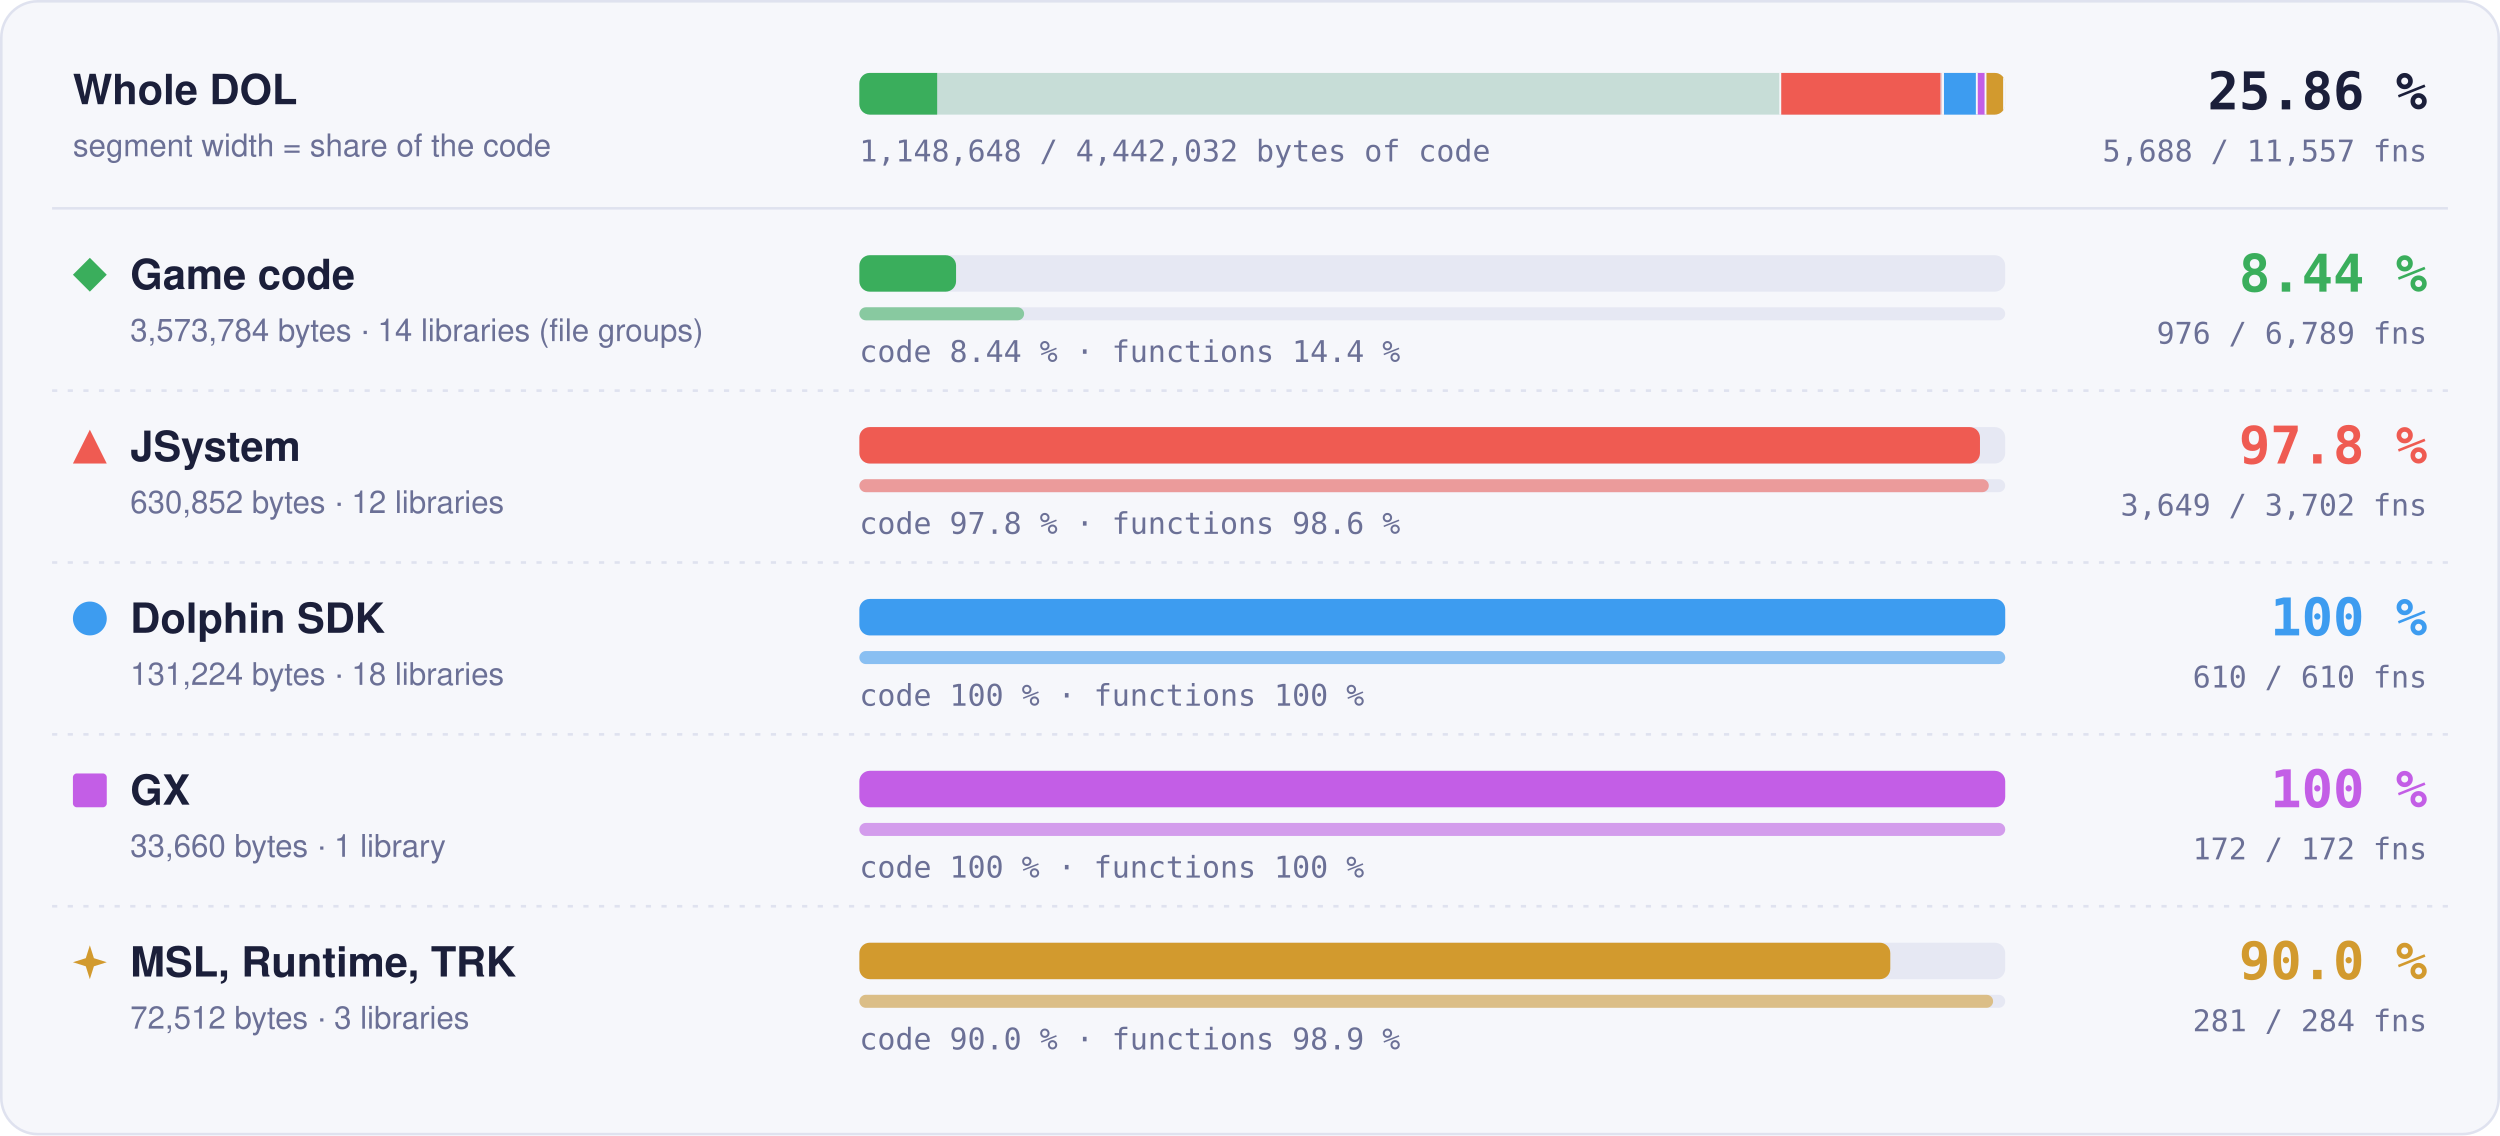
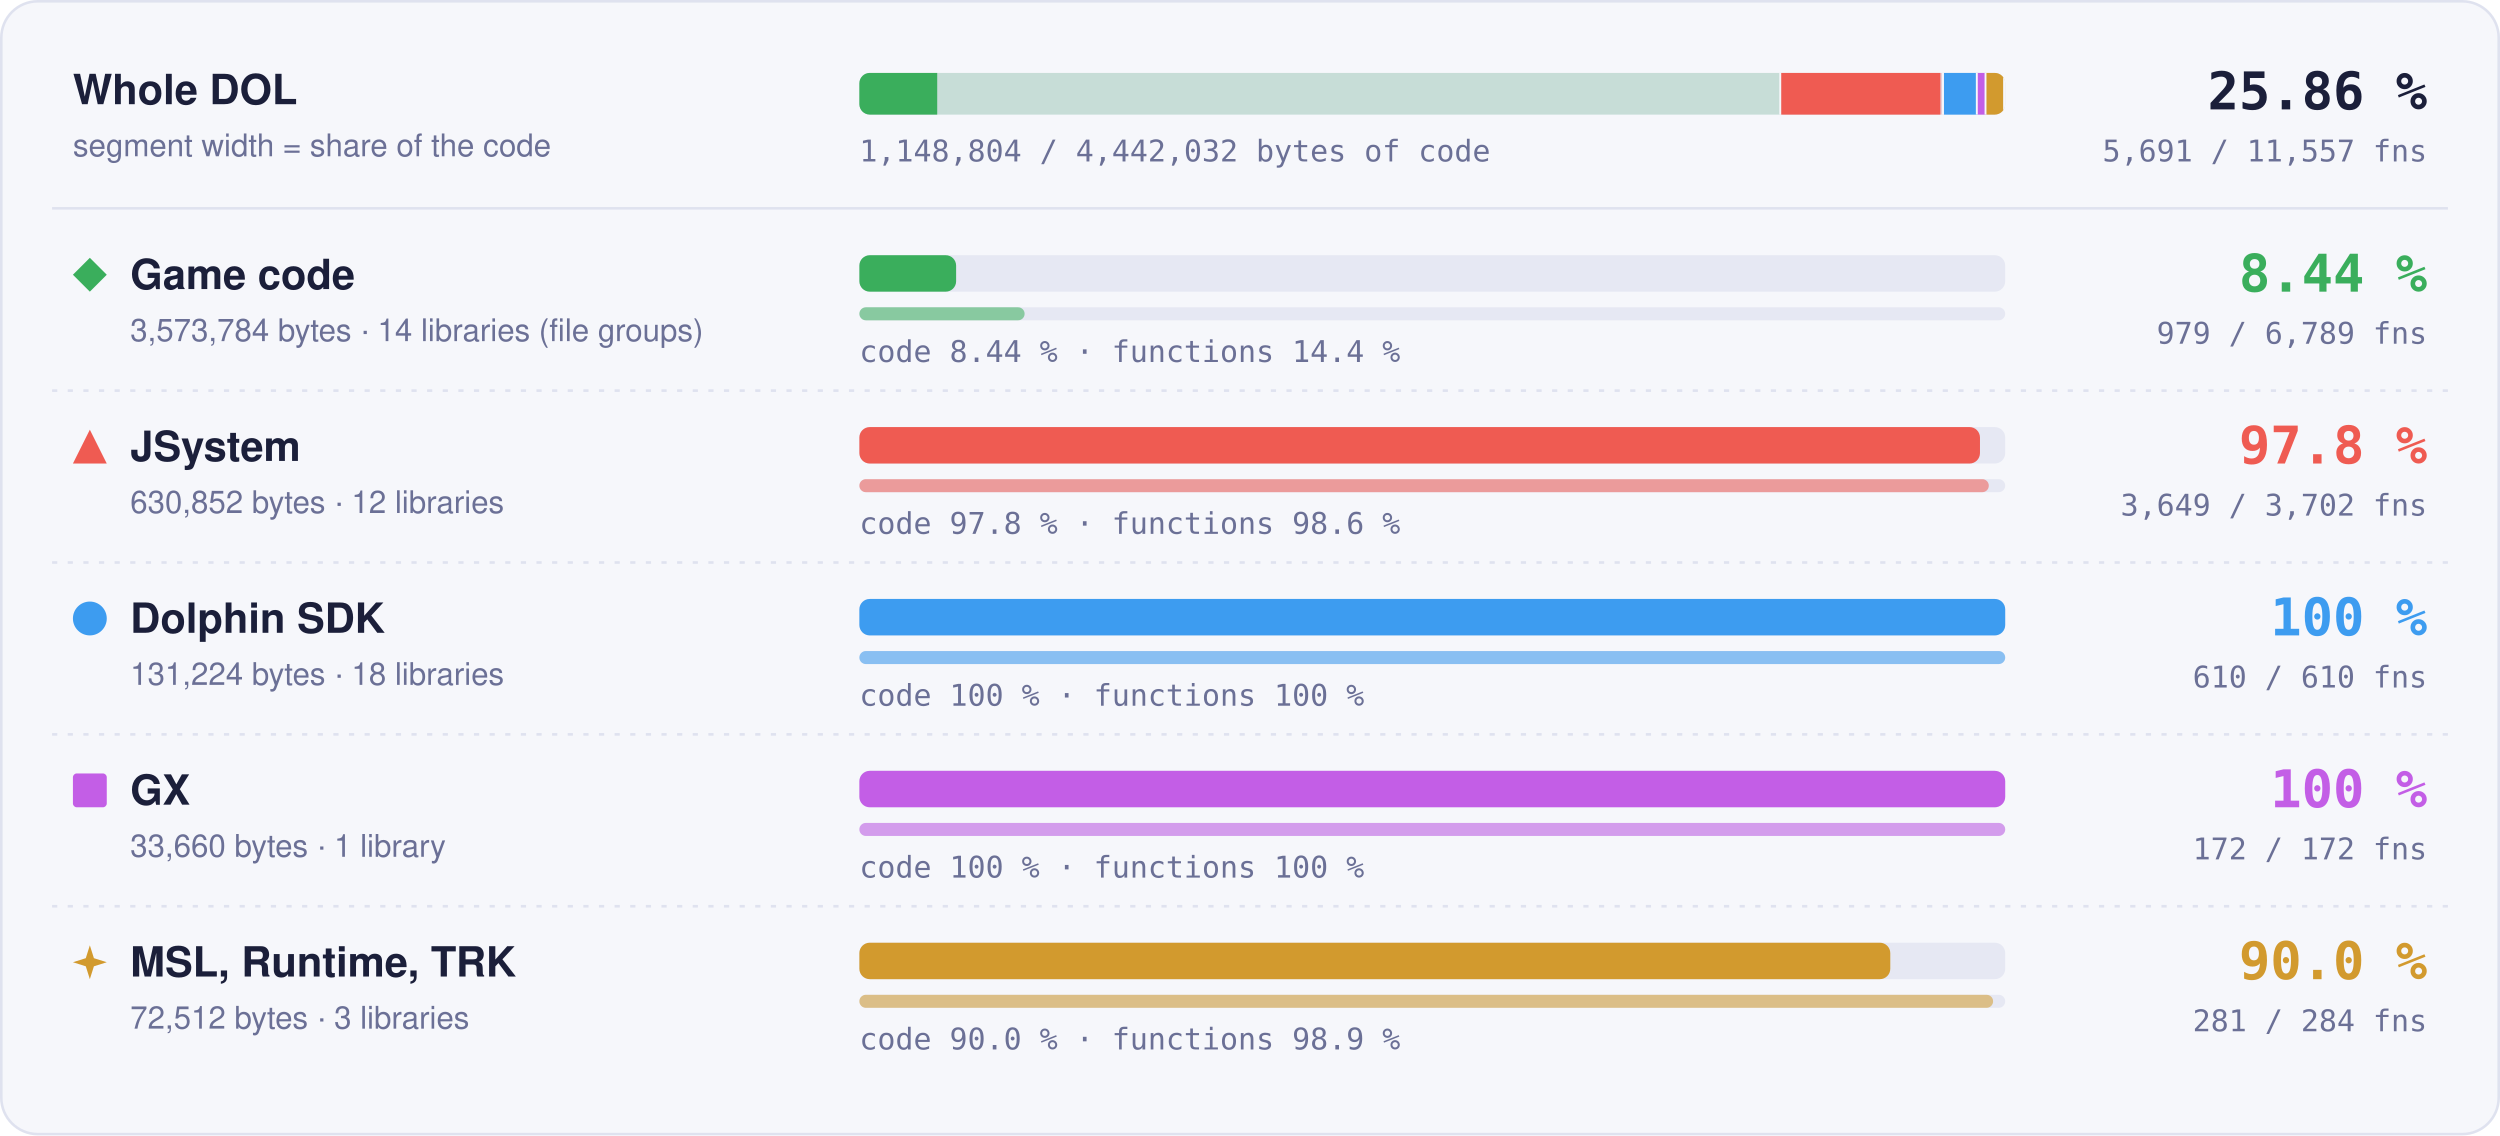
- <svg xmlns="http://www.w3.org/2000/svg" width="960" height="436" viewBox="0 0 960 436" role="img" aria-label="Matched code and functions per region: Game code 8.44 % of code, 976 of 6789 functions; JSystem 97.8 % of code, 3649 of 3702 functions; Dolphin SDK 100 % of code, 610 of 610 functions; GX 100 % of code, 172 of 172 functions; MSL, Runtime, TRK 90.0 % of code, 281 of 284 functions">
+ <svg xmlns="http://www.w3.org/2000/svg" width="960" height="436" viewBox="0 0 960 436" role="img" aria-label="Matched code and functions per region: Game code 8.44 % of code, 979 of 6789 functions; JSystem 97.8 % of code, 3649 of 3702 functions; Dolphin SDK 100 % of code, 610 of 610 functions; GX 100 % of code, 172 of 172 functions; MSL, Runtime, TRK 90.0 % of code, 281 of 284 functions">
  <style>text { font-family: -apple-system, BlinkMacSystemFont, 'Segoe UI', Helvetica, Arial, sans-serif; } .mono { font-family: ui-monospace, SFMono-Regular, 'SF Mono', Menlo, Consolas, monospace; } .grow { transform-box: fill-box; transform-origin: 0 50%; animation: grow 1.4s cubic-bezier(.2,.8,.2,1) both; } @keyframes grow { from { transform: scaleX(0); } } @media (prefers-reduced-motion: reduce) { * { animation: none !important; } }</style>
  <rect x="0.5" y="0.5" width="959" height="435" rx="14" fill="#f6f7fb" stroke="#dfe2ef" />
  <text x="28" y="40" font-size="16" font-weight="700" fill="#1b1f3a">Whole DOL</text>
  <text x="28" y="60" font-size="12" fill="#6b7096">segment width = share of the code</text>
  <rect x="330" y="28" width="440" height="16" rx="4" fill="#e6e8f3" />
  <clipPath id="wb">
    <rect x="330" y="28" width="440" height="16" rx="4" />
  </clipPath>
  <g clip-path="url(#wb)">
    <rect x="330.00" y="28" width="354.00" height="16" fill="#3aae5c" fill-opacity="0.18" />
-     <rect class="grow" x="330.00" y="28" width="29.87" height="16" fill="#3aae5c" />
+     <rect class="grow" x="330.00" y="28" width="29.89" height="16" fill="#3aae5c" />
    <rect x="683.25" y="28" width="1.5" height="16" fill="#f6f7fb" />
    <rect x="684.00" y="28" width="62.49" height="16" fill="#ef5b52" fill-opacity="0.18" />
    <rect class="grow" x="684.00" y="28" width="61.11" height="16" fill="#ef5b52" />
    <rect x="745.74" y="28" width="1.5" height="16" fill="#f6f7fb" />
    <rect x="746.49" y="28" width="13.00" height="16" fill="#3d9cf0" fill-opacity="0.18" />
    <rect class="grow" x="746.49" y="28" width="13.00" height="16" fill="#3d9cf0" />
    <rect x="758.73" y="28" width="1.5" height="16" fill="#f6f7fb" />
    <rect x="759.48" y="28" width="3.33" height="16" fill="#c35ee6" fill-opacity="0.18" />
    <rect class="grow" x="759.48" y="28" width="3.33" height="16" fill="#c35ee6" />
    <rect x="762.07" y="28" width="1.5" height="16" fill="#f6f7fb" />
    <rect x="762.82" y="28" width="7.18" height="16" fill="#d29a2e" fill-opacity="0.18" />
    <rect class="grow" x="762.82" y="28" width="6.46" height="16" fill="#d29a2e" />
    <rect x="769.25" y="28" width="1.5" height="16" fill="#f6f7fb" />
  </g>
  <text x="932" y="42" text-anchor="end" class="mono" font-size="20" font-weight="700" fill="#1b1f3a">25.86 %</text>
-   <text x="932" y="62" text-anchor="end" class="mono" font-size="11.5" fill="#6b7096">5,688 / 11,557 fns</text>
-   <text x="330" y="62" class="mono" font-size="11.5" fill="#6b7096">1,148,648 / 4,442,032 bytes of code</text>
+   <text x="932" y="62" text-anchor="end" class="mono" font-size="11.5" fill="#6b7096">5,691 / 11,557 fns</text>
+   <text x="330" y="62" class="mono" font-size="11.5" fill="#6b7096">1,148,804 / 4,442,032 bytes of code</text>
  <line x1="20" x2="940" y1="80" y2="80" stroke="#dfe2ef" />
  <g fill="#3aae5c">
    <path d="M34.5 99L41 105.5L34.5 112L28 105.5Z" />
  </g>
  <text x="50" y="111" font-size="16" font-weight="700" fill="#1b1f3a">Game code</text>
  <text x="50" y="131" font-size="12" fill="#6b7096">3,573,784 bytes · 14 libraries (file groups)</text>
  <rect x="330" y="98" width="440" height="14" rx="4" fill="#e6e8f3" />
-   <rect class="grow" style="animation-delay:0.0s" x="330" y="98" width="37.13" height="14" rx="4" fill="#3aae5c" />
+   <rect class="grow" style="animation-delay:0.0s" x="330" y="98" width="37.15" height="14" rx="4" fill="#3aae5c" />
  <rect x="330" y="118" width="440" height="5" rx="2.5" fill="#e6e8f3" />
-   <rect class="grow" style="animation-delay:0.2s" x="330" y="118" width="63.26" height="5" rx="2.5" fill="#3aae5c" fill-opacity="0.55" />
+   <rect class="grow" style="animation-delay:0.2s" x="330" y="118" width="63.45" height="5" rx="2.5" fill="#3aae5c" fill-opacity="0.55" />
  <text x="330" y="139" class="mono" font-size="11.5" fill="#6b7096">code 8.44 % · functions 14.4 %</text>
  <text x="932" y="112" text-anchor="end" class="mono" font-size="20" font-weight="700" fill="#3aae5c">8.44 %</text>
-   <text x="932" y="132" text-anchor="end" class="mono" font-size="11.5" fill="#6b7096">976 / 6,789 fns</text>
+   <text x="932" y="132" text-anchor="end" class="mono" font-size="11.5" fill="#6b7096">979 / 6,789 fns</text>
  <line x1="20" x2="940" y1="150" y2="150" stroke="#dfe2ef" stroke-dasharray="2 4" />
  <g fill="#ef5b52">
    <path d="M34.5 165L41 178L28 178Z" />
  </g>
  <text x="50" y="177" font-size="16" font-weight="700" fill="#1b1f3a">JSystem</text>
  <text x="50" y="197" font-size="12" fill="#6b7096">630,852 bytes · 12 libraries</text>
  <rect x="330" y="164" width="440" height="14" rx="4" fill="#e6e8f3" />
  <rect class="grow" style="animation-delay:0.1s" x="330" y="164" width="430.31" height="14" rx="4" fill="#ef5b52" />
  <rect x="330" y="184" width="440" height="5" rx="2.5" fill="#e6e8f3" />
  <rect class="grow" style="animation-delay:0.3s" x="330" y="184" width="433.70" height="5" rx="2.5" fill="#ef5b52" fill-opacity="0.55" />
  <text x="330" y="205" class="mono" font-size="11.5" fill="#6b7096">code 97.8 % · functions 98.6 %</text>
  <text x="932" y="178" text-anchor="end" class="mono" font-size="20" font-weight="700" fill="#ef5b52">97.8 %</text>
  <text x="932" y="198" text-anchor="end" class="mono" font-size="11.5" fill="#6b7096">3,649 / 3,702 fns</text>
  <line x1="20" x2="940" y1="216" y2="216" stroke="#dfe2ef" stroke-dasharray="2 4" />
  <g fill="#3d9cf0">
    <circle cx="34.5" cy="237.5" r="6.5" />
  </g>
  <text x="50" y="243" font-size="16" font-weight="700" fill="#1b1f3a">Dolphin SDK</text>
  <text x="50" y="263" font-size="12" fill="#6b7096">131,224 bytes · 18 libraries</text>
  <rect x="330" y="230" width="440" height="14" rx="4" fill="#e6e8f3" />
  <rect class="grow" style="animation-delay:0.2s" x="330" y="230" width="440.00" height="14" rx="4" fill="#3d9cf0" />
  <rect x="330" y="250" width="440" height="5" rx="2.5" fill="#e6e8f3" />
  <rect class="grow" style="animation-delay:0.4s" x="330" y="250" width="440.00" height="5" rx="2.5" fill="#3d9cf0" fill-opacity="0.55" />
  <text x="330" y="271" class="mono" font-size="11.5" fill="#6b7096">code 100 % · functions 100 %</text>
  <text x="932" y="244" text-anchor="end" class="mono" font-size="20" font-weight="700" fill="#3d9cf0">100 %</text>
  <text x="932" y="264" text-anchor="end" class="mono" font-size="11.5" fill="#6b7096">610 / 610 fns</text>
  <line x1="20" x2="940" y1="282" y2="282" stroke="#dfe2ef" stroke-dasharray="2 4" />
  <g fill="#c35ee6">
    <rect x="28" y="297" width="13" height="13" rx="1.5" />
  </g>
  <text x="50" y="309" font-size="16" font-weight="700" fill="#1b1f3a">GX</text>
  <text x="50" y="329" font-size="12" fill="#6b7096">33,660 bytes · 1 library</text>
  <rect x="330" y="296" width="440" height="14" rx="4" fill="#e6e8f3" />
  <rect class="grow" style="animation-delay:0.3s" x="330" y="296" width="440.00" height="14" rx="4" fill="#c35ee6" />
  <rect x="330" y="316" width="440" height="5" rx="2.5" fill="#e6e8f3" />
  <rect class="grow" style="animation-delay:0.5s" x="330" y="316" width="440.00" height="5" rx="2.5" fill="#c35ee6" fill-opacity="0.55" />
  <text x="330" y="337" class="mono" font-size="11.5" fill="#6b7096">code 100 % · functions 100 %</text>
  <text x="932" y="310" text-anchor="end" class="mono" font-size="20" font-weight="700" fill="#c35ee6">100 %</text>
  <text x="932" y="330" text-anchor="end" class="mono" font-size="11.5" fill="#6b7096">172 / 172 fns</text>
  <line x1="20" x2="940" y1="348" y2="348" stroke="#dfe2ef" stroke-dasharray="2 4" />
  <g fill="#d29a2e">
    <path d="M34.5 363L36.06 367.94L41 369.5L36.06 371.06L34.5 376L32.94 371.06L28 369.5L32.94 367.94Z" />
  </g>
  <text x="50" y="375" font-size="16" font-weight="700" fill="#1b1f3a">MSL, Runtime, TRK</text>
  <text x="50" y="395" font-size="12" fill="#6b7096">72,512 bytes · 3 libraries</text>
  <rect x="330" y="362" width="440" height="14" rx="4" fill="#e6e8f3" />
  <rect class="grow" style="animation-delay:0.4s" x="330" y="362" width="395.87" height="14" rx="4" fill="#d29a2e" />
  <rect x="330" y="382" width="440" height="5" rx="2.5" fill="#e6e8f3" />
  <rect class="grow" style="animation-delay:0.6s" x="330" y="382" width="435.35" height="5" rx="2.5" fill="#d29a2e" fill-opacity="0.55" />
  <text x="330" y="403" class="mono" font-size="11.5" fill="#6b7096">code 90.0 % · functions 98.9 %</text>
  <text x="932" y="376" text-anchor="end" class="mono" font-size="20" font-weight="700" fill="#d29a2e">90.0 %</text>
  <text x="932" y="396" text-anchor="end" class="mono" font-size="11.5" fill="#6b7096">281 / 284 fns</text>
</svg>
